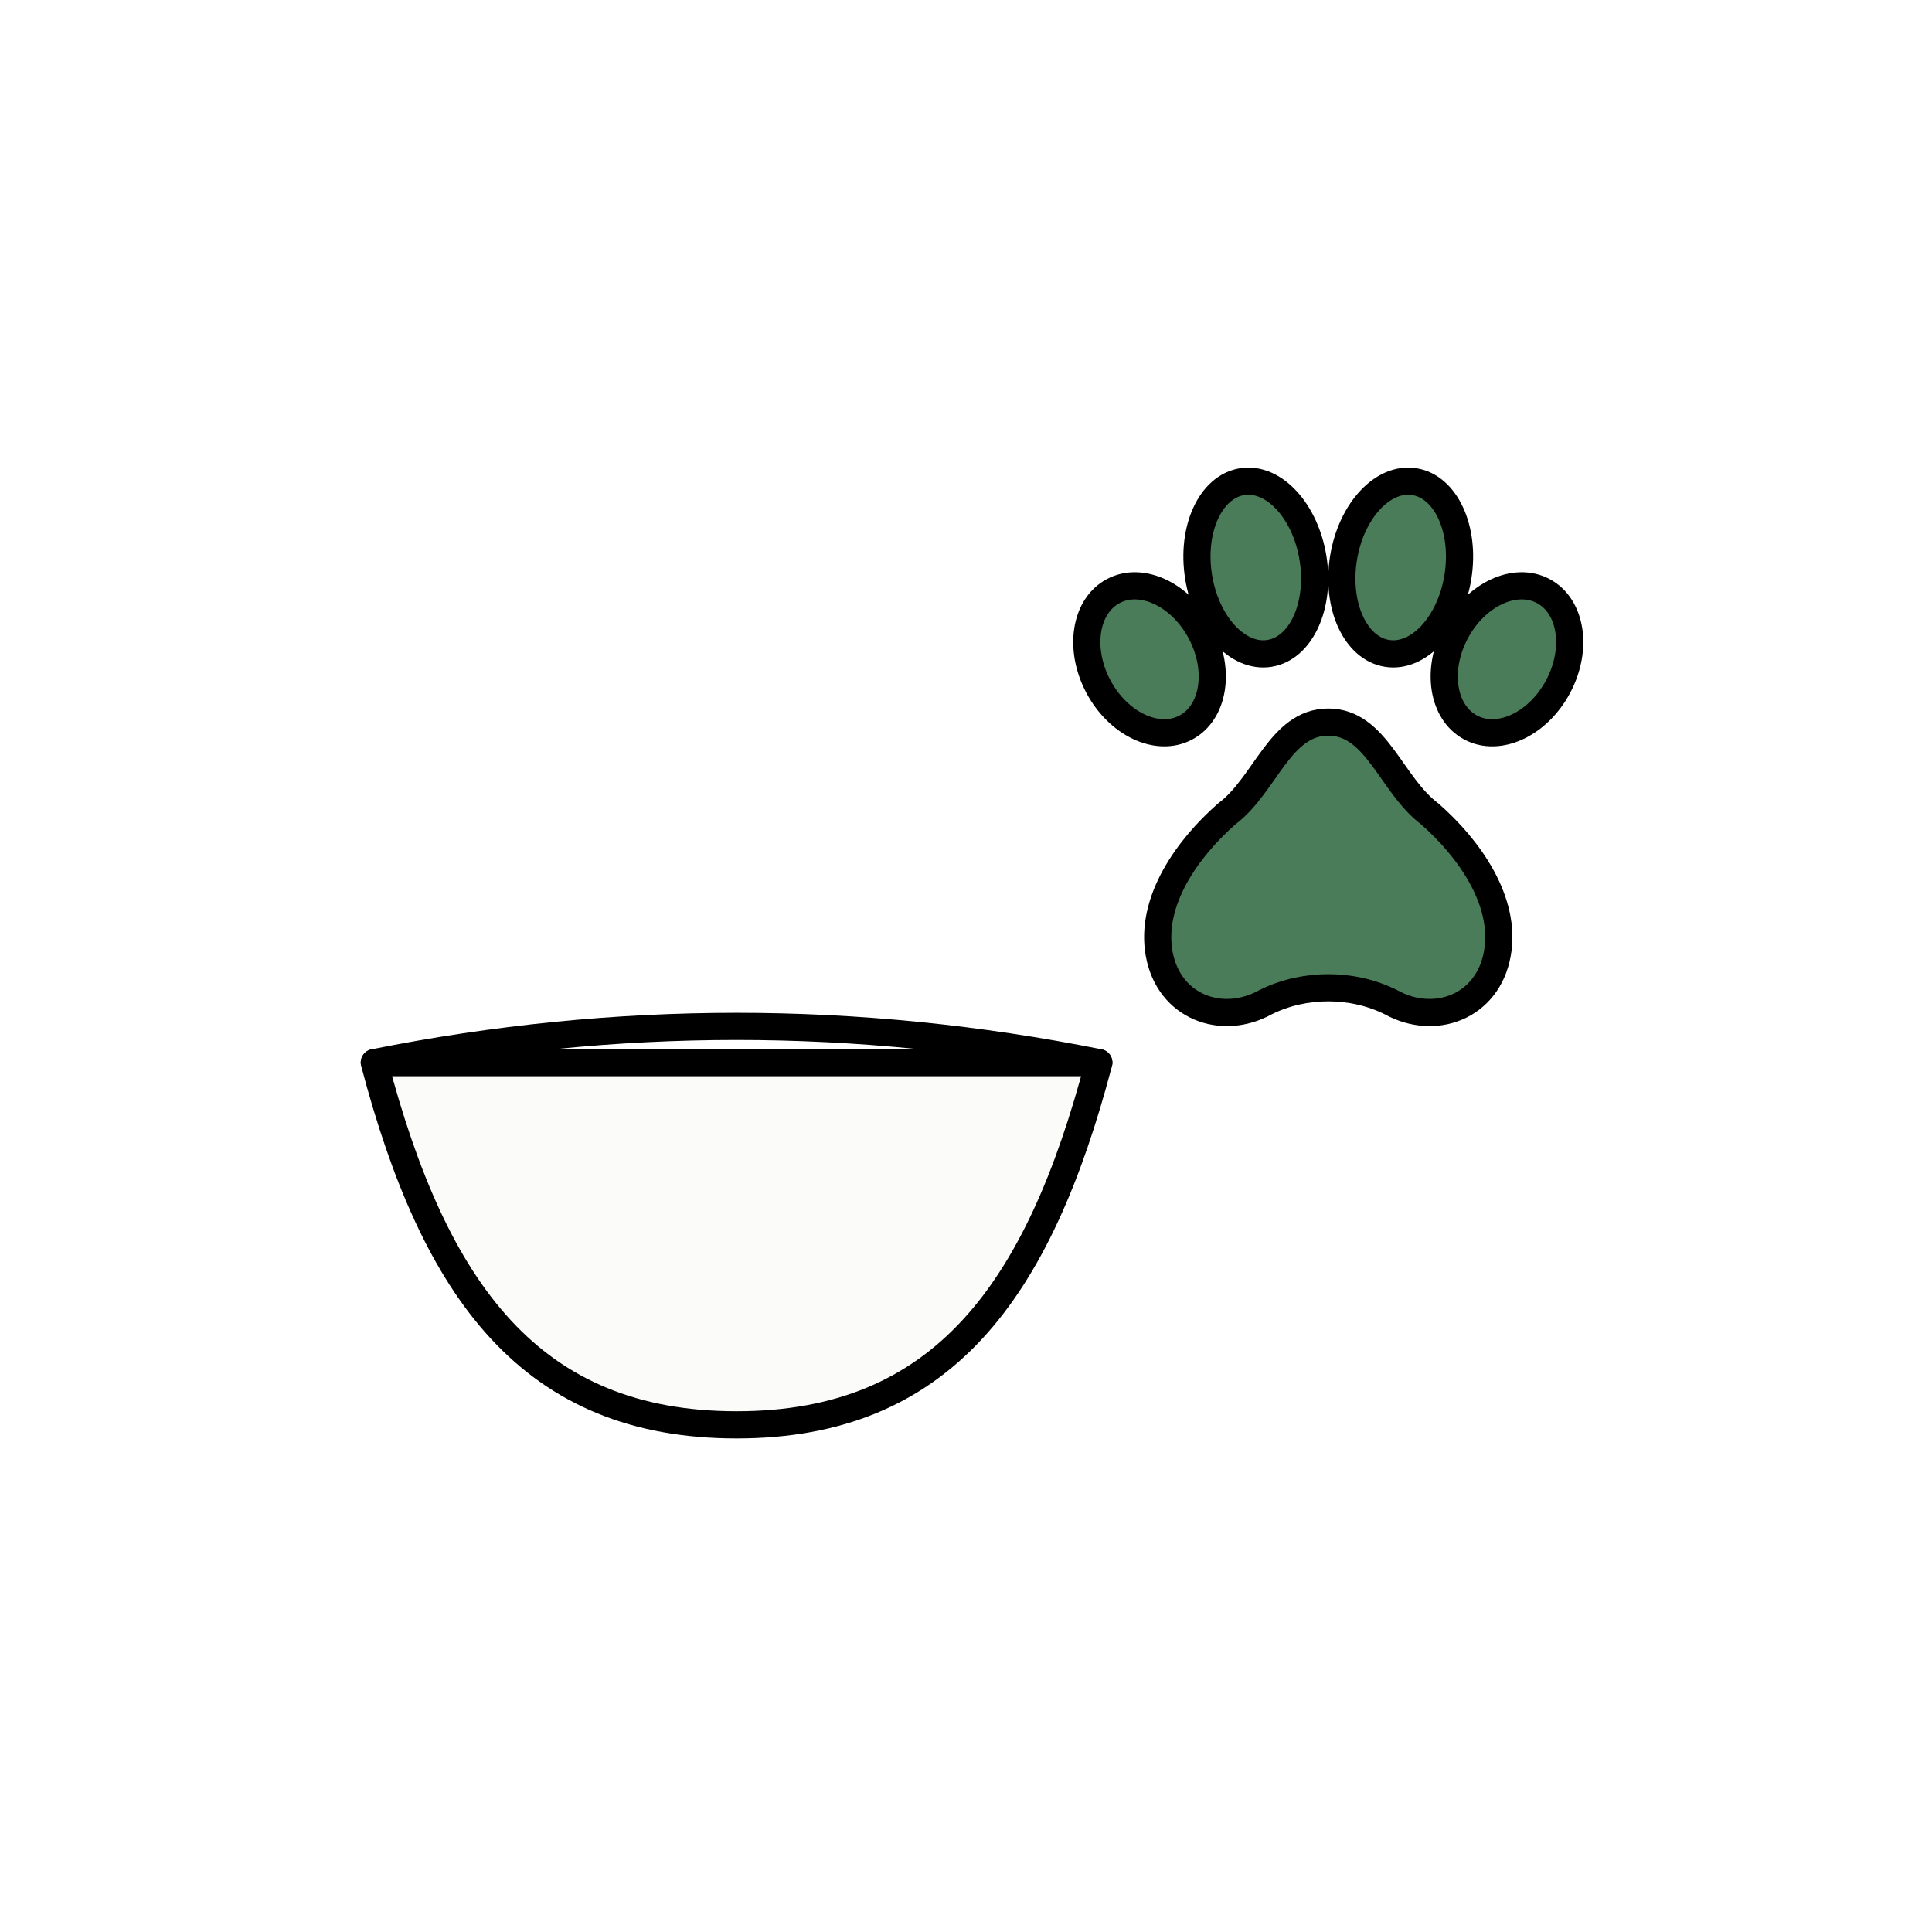
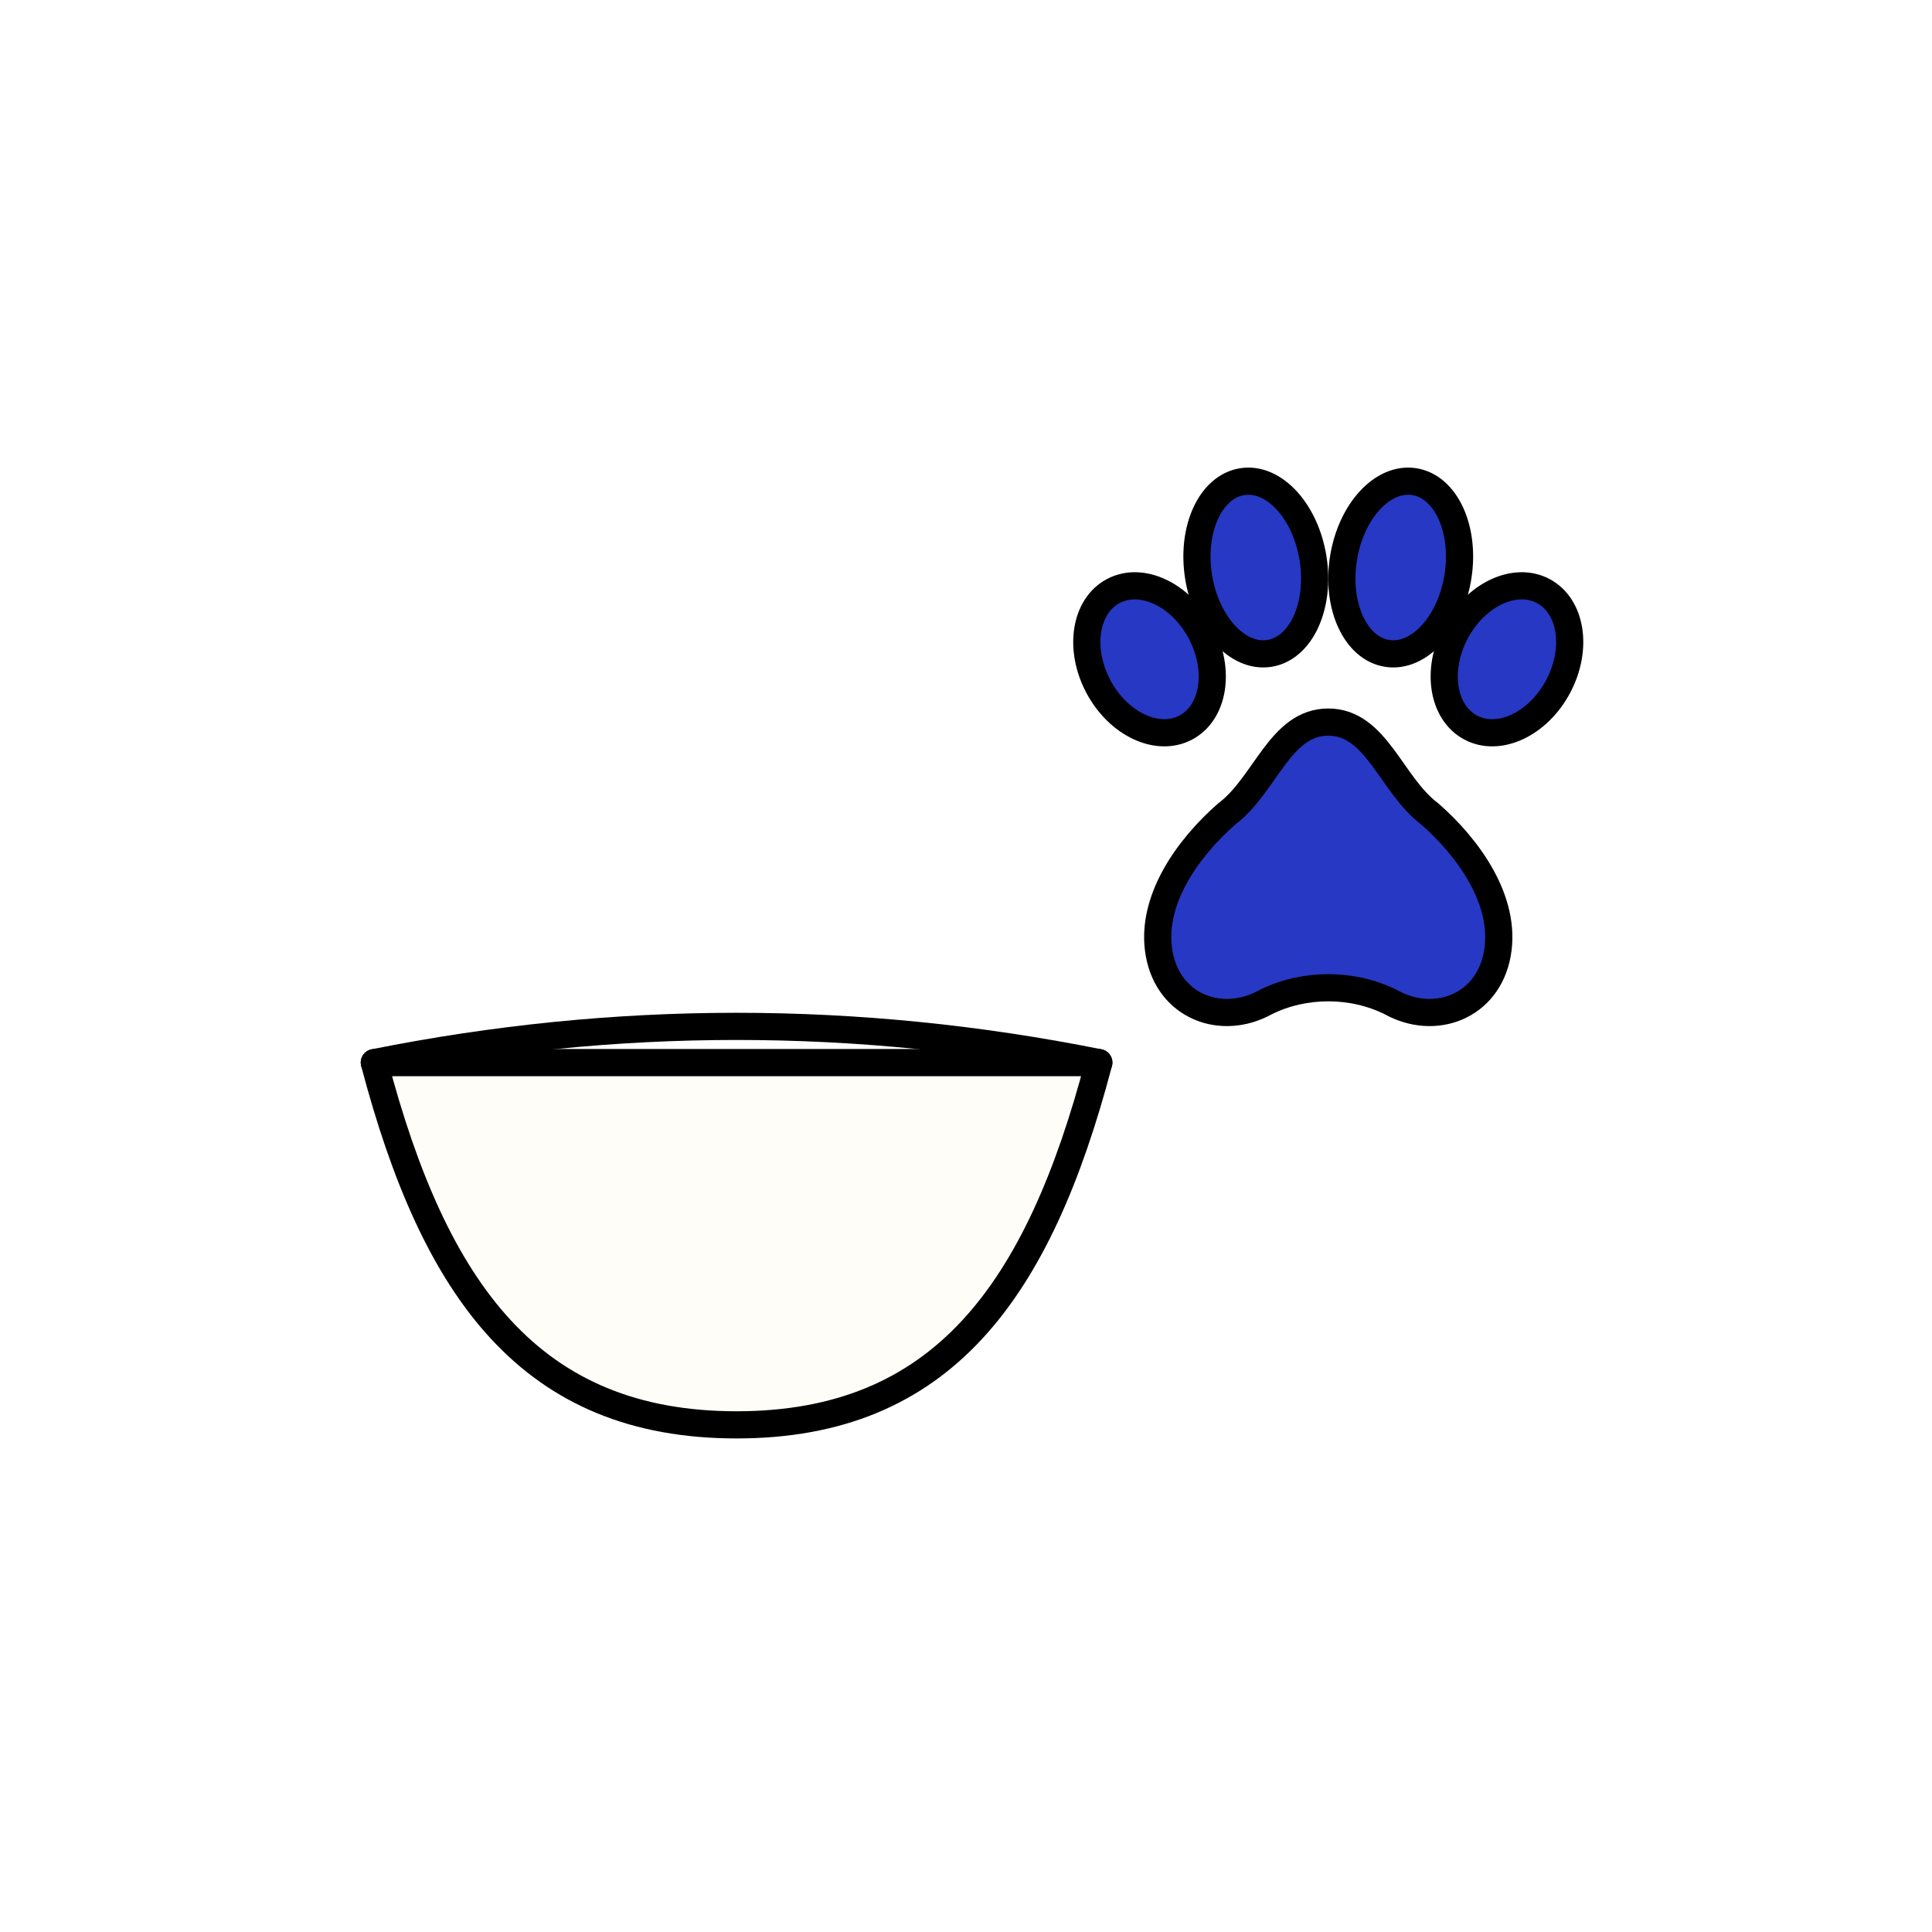
<svg xmlns="http://www.w3.org/2000/svg" width="160" height="160" viewBox="0 0 160 160" stroke="#000000" stroke-width="2.25" stroke-linecap="round" stroke-linejoin="round" fill="none">
-   <path d="M31 88 L91 88 C86 107 78 118 61 118 C44 118 36 107 31 88 Z" fill="#FBFBFA" />
+   <path d="M31 88 L91 88 C86 107 78 118 61 118 C44 118 36 107 31 88 Z" fill="#FFFDF8" />
  <path d="M31 88 Q61 82 91 88" fill="none" />
-   <path d="M99.438 52.346 C101.098 55.468 100.545 59.006 98.205 60.251 C95.864 61.496 92.621 59.974 90.962 56.854 C89.302 53.732 89.855 50.194 92.195 48.949 C94.536 47.704 97.779 49.226 99.438 52.346 Z" fill="#4A7C59" />
-   <path d="M108.741 46.249 C109.363 50.177 107.745 53.697 105.126 54.111 C102.508 54.526 99.881 51.678 99.259 47.751 C98.637 43.823 100.255 40.303 102.874 39.889 C105.492 39.474 108.119 42.322 108.741 46.249 Z" fill="#4A7C59" />
-   <path d="M120.741 47.751 C120.119 51.678 117.492 54.526 114.874 54.111 C112.255 53.697 110.637 50.177 111.259 46.249 C111.881 42.322 114.508 39.474 117.126 39.889 C119.745 40.303 121.363 43.823 120.741 47.751 Z" fill="#4A7C59" />
-   <path d="M129.038 56.854 C127.379 59.974 124.136 61.496 121.795 60.251 C119.455 59.006 118.902 55.468 120.562 52.346 C122.221 49.226 125.464 47.704 127.805 48.949 C130.145 50.194 130.698 53.732 129.038 56.854 Z" fill="#4A7C59" />
-   <path d="M110 59.8 C106 59.8 104.8 65 101.6 67.4 C98.4 70.2 95.2 74.6 96 79 C96.8 83.4 101.2 85 104.8 83 C108 81.4 112 81.4 115.2 83 C118.8 85 123.2 83.4 124 79 C124.8 74.6 121.6 70.2 118.4 67.4 C115.2 65 114 59.8 110 59.8 Z" fill="#4A7C59" />
+   <path d="M99.438 52.346 C101.098 55.468 100.545 59.006 98.205 60.251 C95.864 61.496 92.621 59.974 90.962 56.854 C89.302 53.732 89.855 50.194 92.195 48.949 C94.536 47.704 97.779 49.226 99.438 52.346 Z" fill="#2638C4" />
+   <path d="M108.741 46.249 C109.363 50.177 107.745 53.697 105.126 54.111 C102.508 54.526 99.881 51.678 99.259 47.751 C98.637 43.823 100.255 40.303 102.874 39.889 C105.492 39.474 108.119 42.322 108.741 46.249 Z" fill="#2638C4" />
+   <path d="M120.741 47.751 C120.119 51.678 117.492 54.526 114.874 54.111 C112.255 53.697 110.637 50.177 111.259 46.249 C111.881 42.322 114.508 39.474 117.126 39.889 C119.745 40.303 121.363 43.823 120.741 47.751 Z" fill="#2638C4" />
+   <path d="M129.038 56.854 C127.379 59.974 124.136 61.496 121.795 60.251 C119.455 59.006 118.902 55.468 120.562 52.346 C122.221 49.226 125.464 47.704 127.805 48.949 C130.145 50.194 130.698 53.732 129.038 56.854 Z" fill="#2638C4" />
+   <path d="M110 59.8 C106 59.8 104.8 65 101.6 67.4 C98.4 70.2 95.2 74.6 96 79 C96.8 83.4 101.2 85 104.8 83 C108 81.4 112 81.4 115.2 83 C118.8 85 123.2 83.4 124 79 C124.8 74.6 121.6 70.2 118.4 67.4 C115.2 65 114 59.8 110 59.8 Z" fill="#2638C4" />
</svg>
